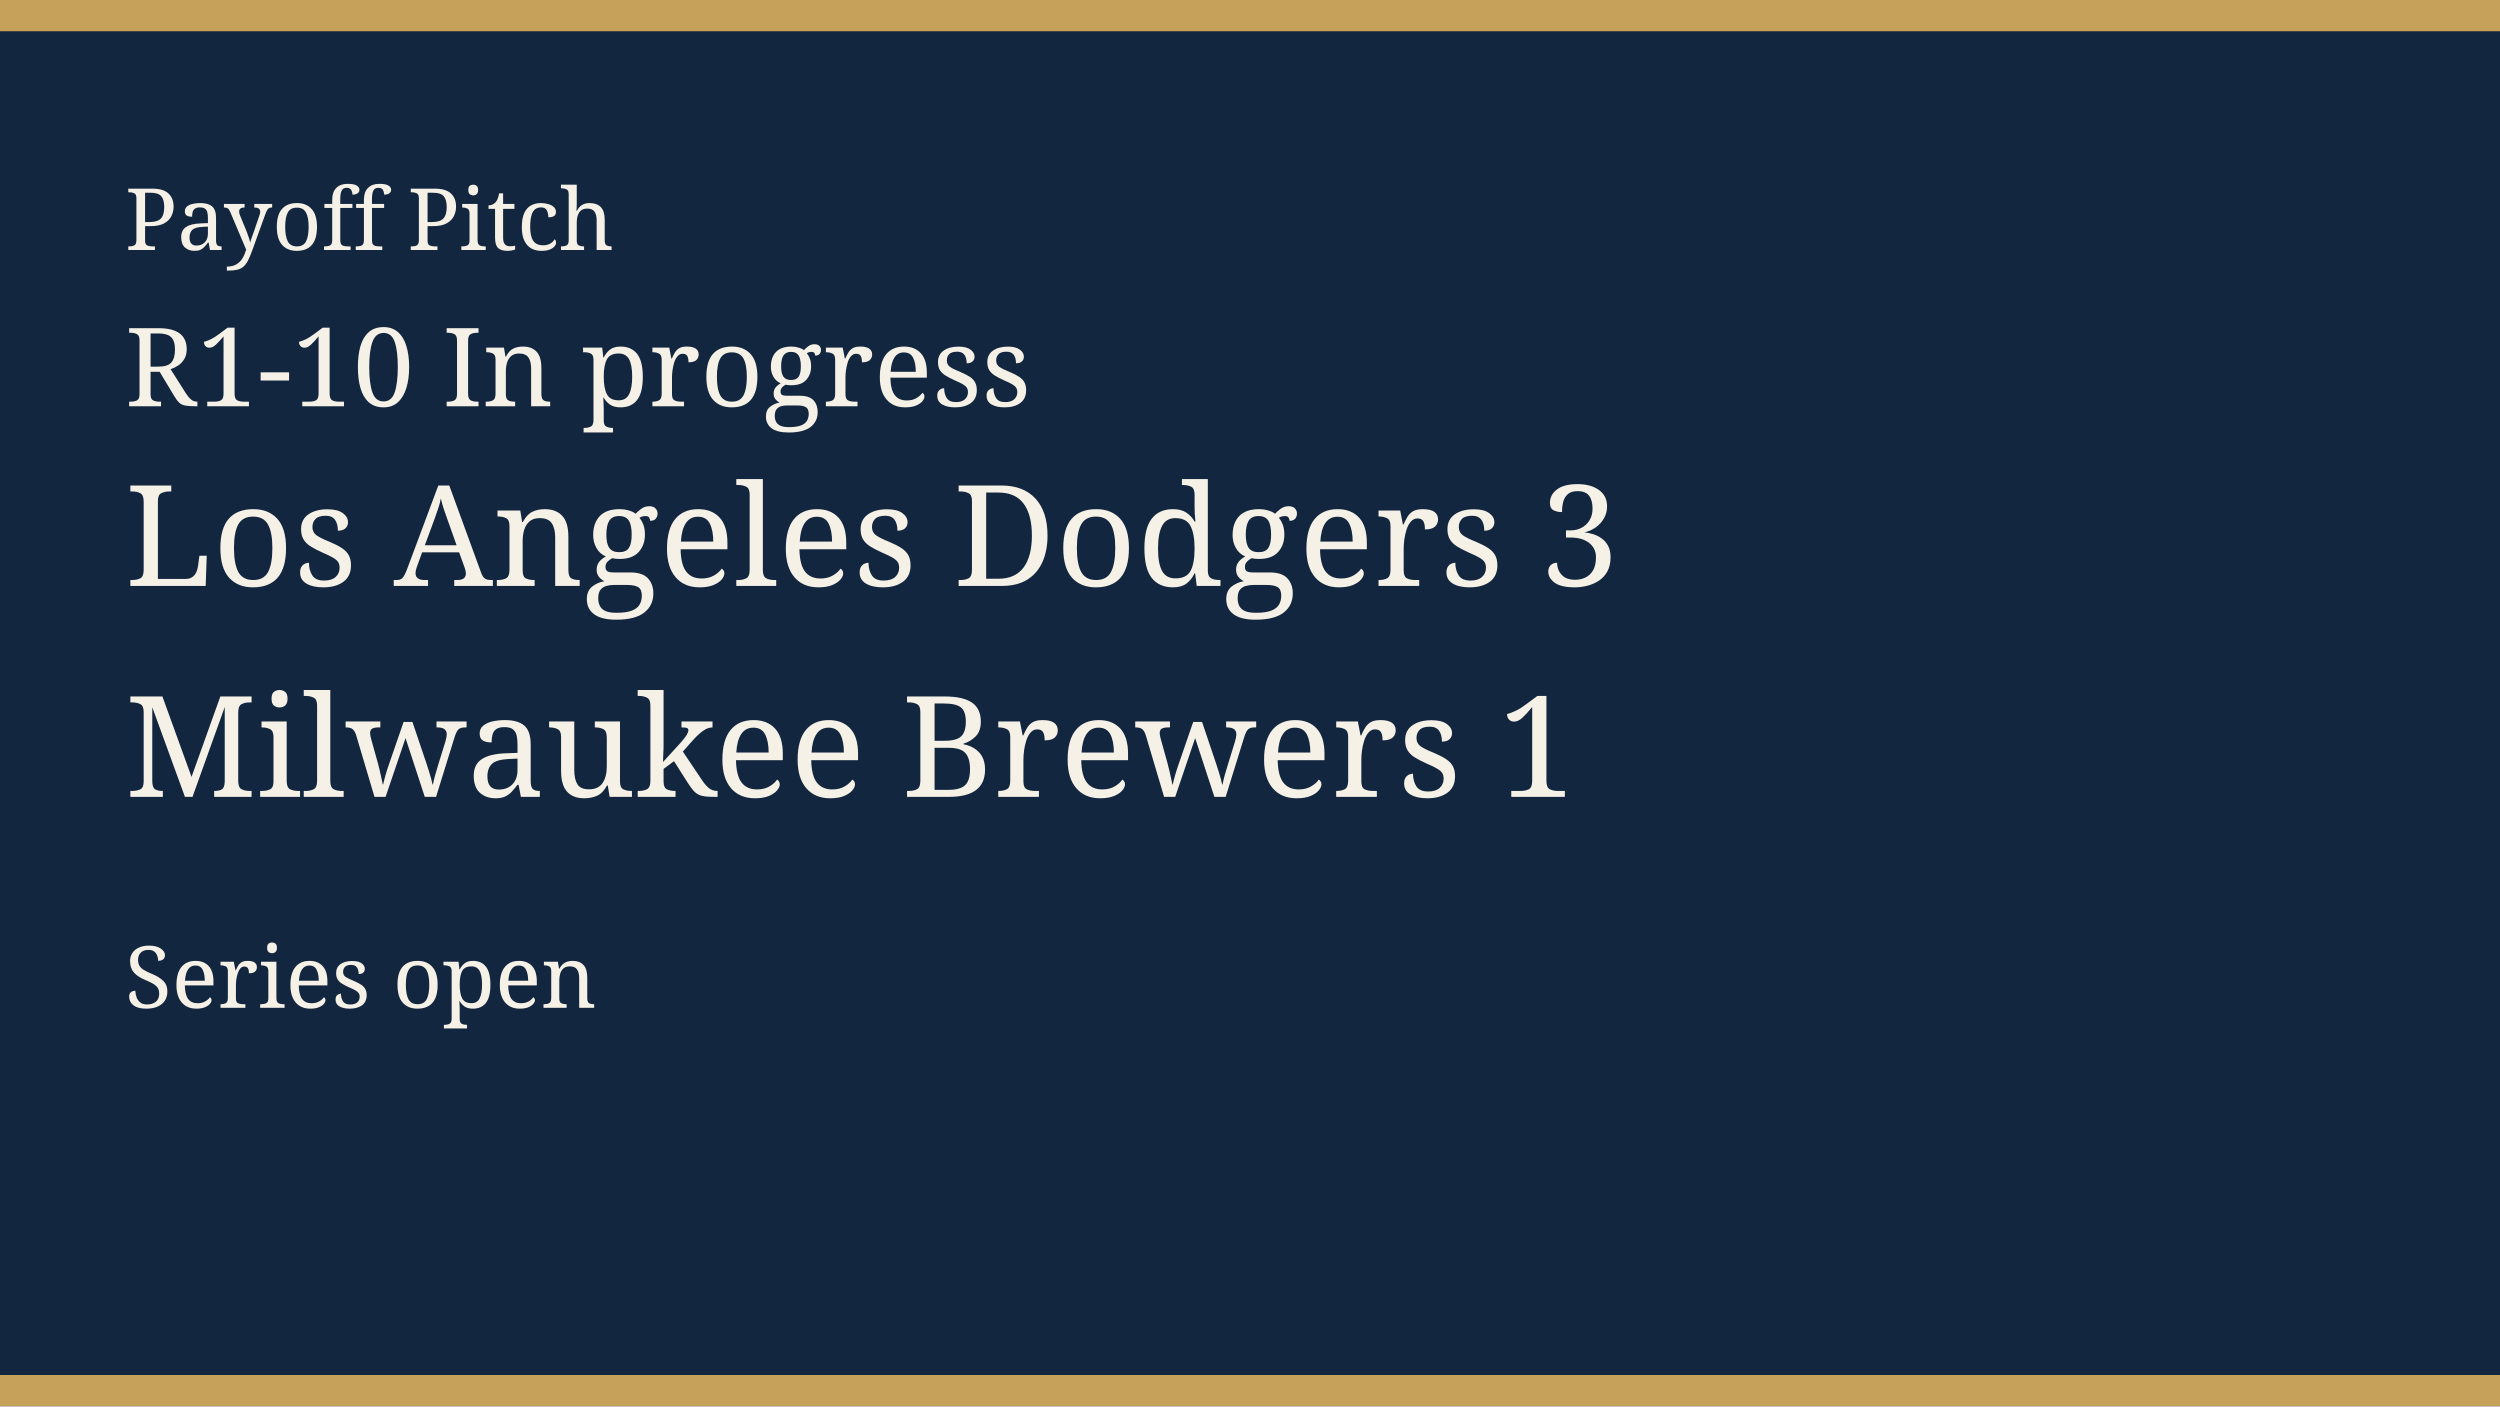
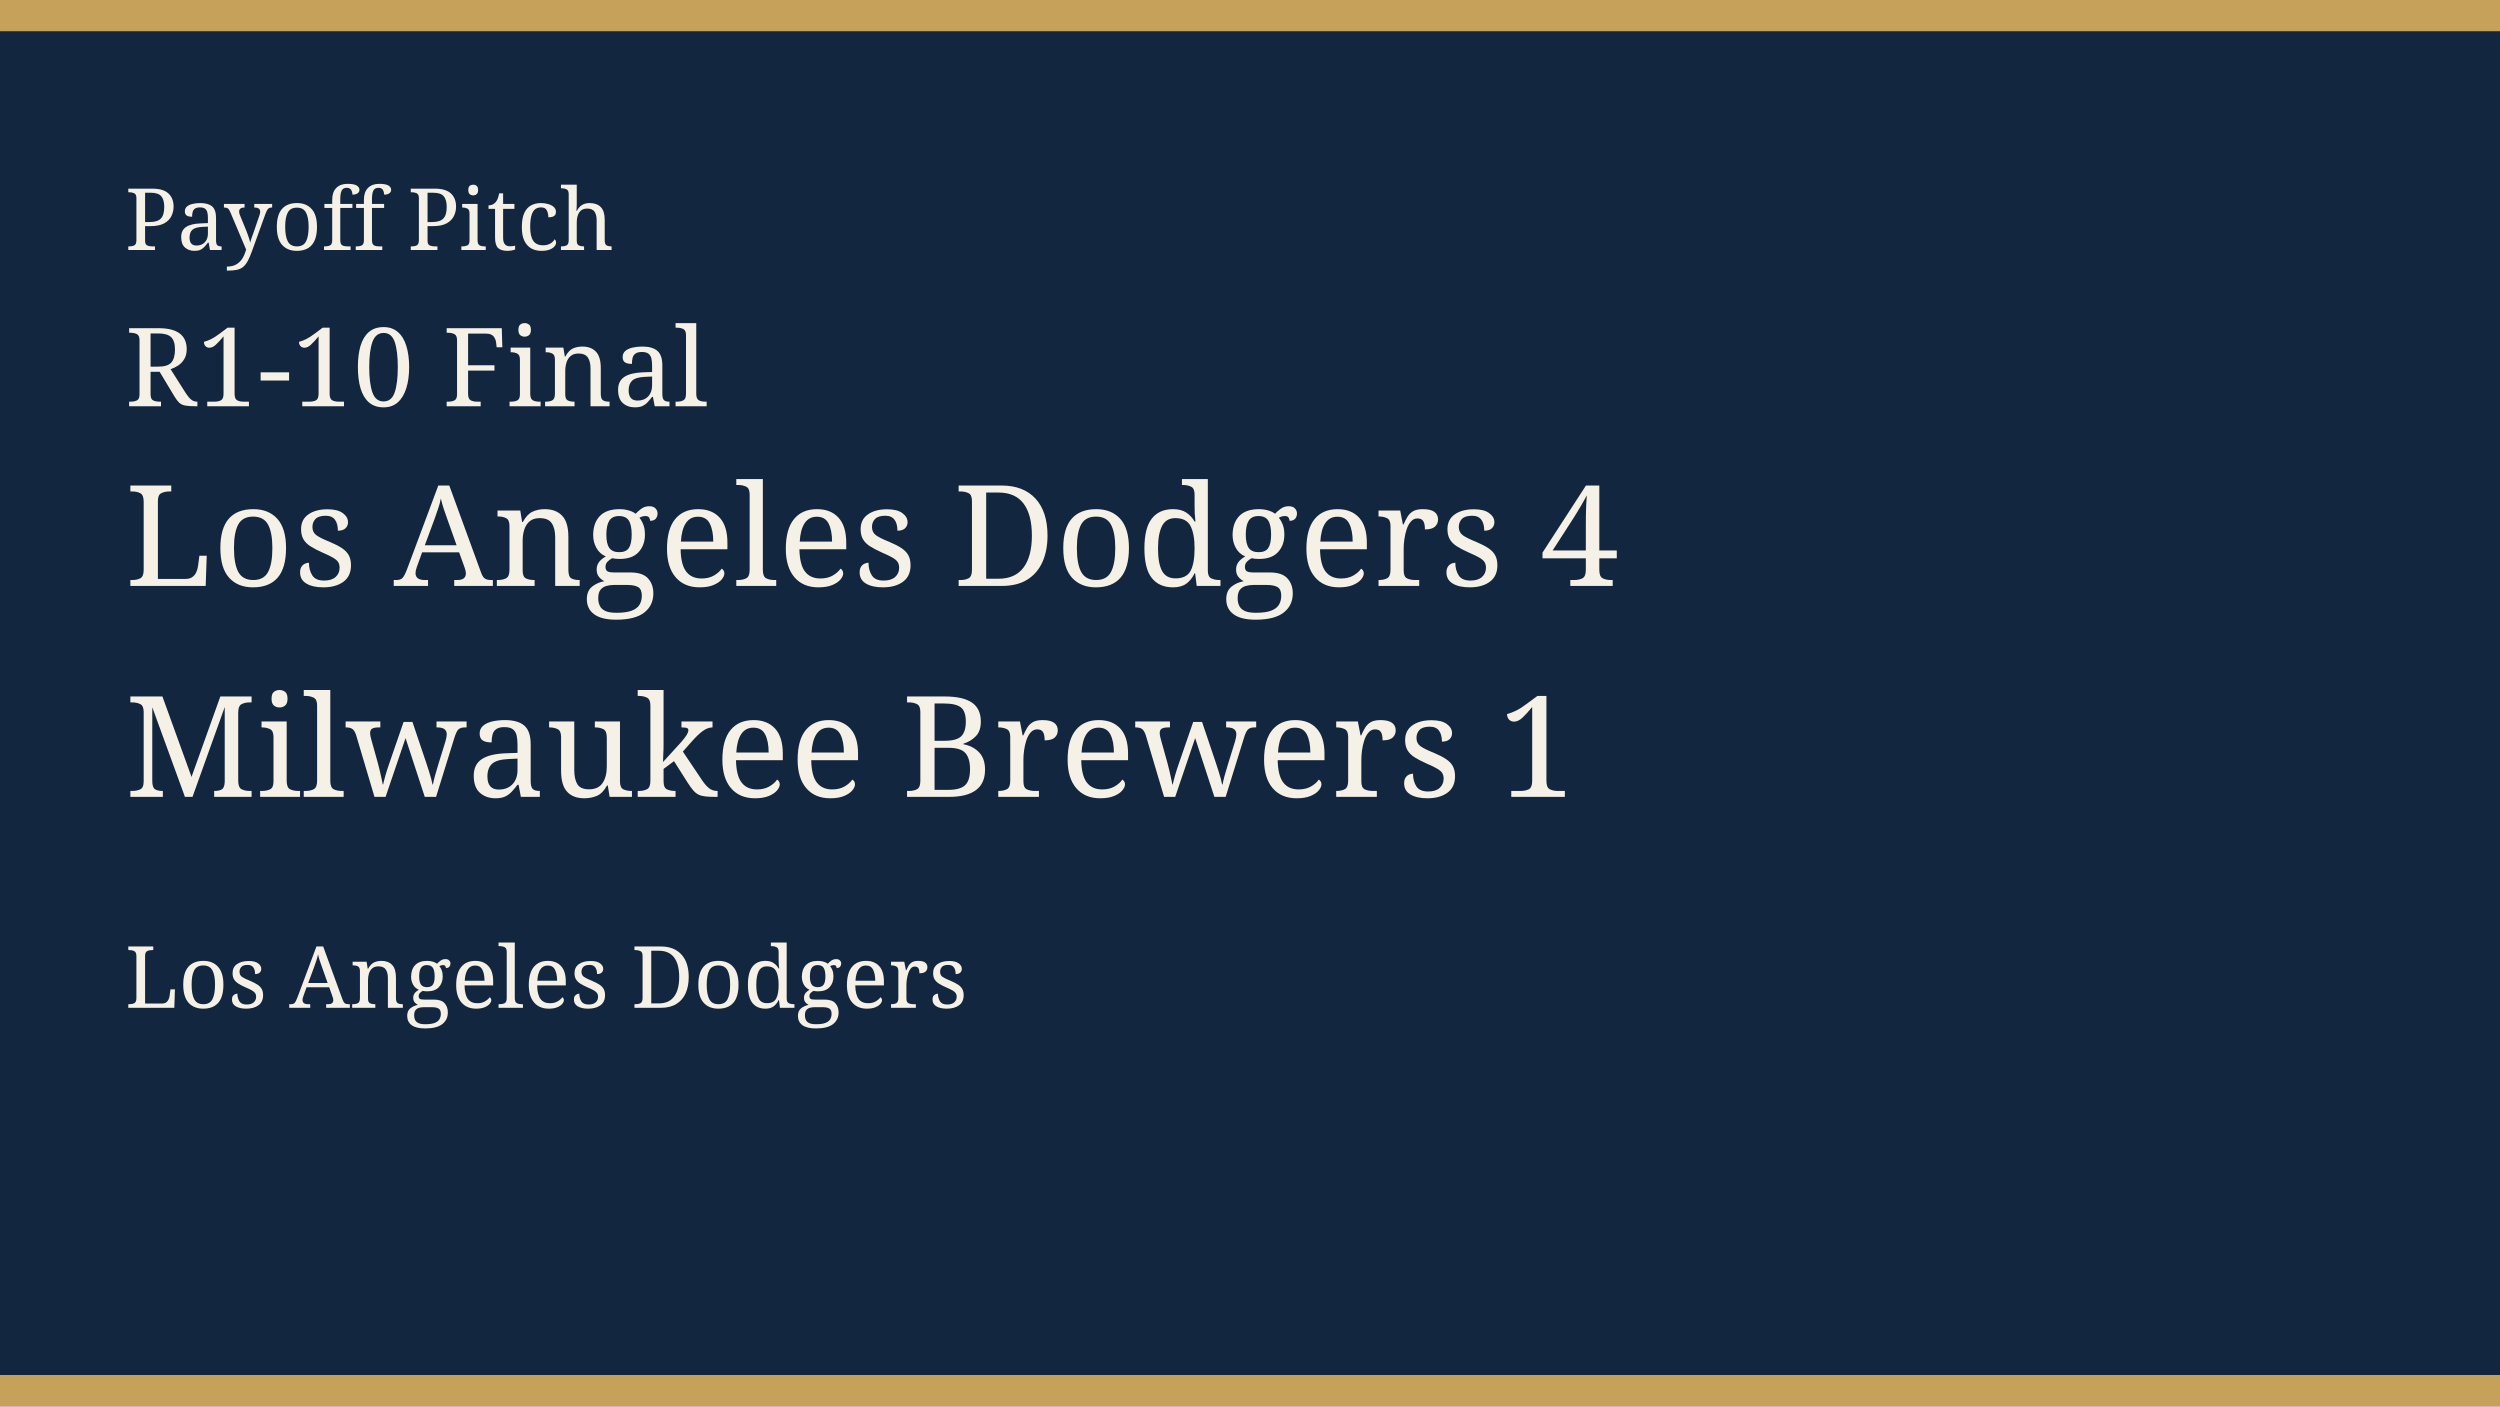
<svg xmlns="http://www.w3.org/2000/svg" width="640" height="360" viewBox="0 0 640 360" role="img">
  <rect width="640" height="360" fill="#12263f" />
  <rect width="640" height="8" fill="#c6a15a" />
  <rect y="352" width="640" height="8" fill="#c6a15a" />
  <text x="32" y="64" fill="#f6f1e6" font-family="Georgia, serif" font-size="22">Payoff Pitch</text>
-   <text x="32" y="104" fill="#f6f1e6" font-family="Georgia, serif" font-size="28">R1-10 In progress</text>
-   <text x="32" y="150" fill="#f6f1e6" font-family="Georgia, serif" font-size="36">Los Angeles Dodgers 3</text>
+   <text x="32" y="104" fill="#f6f1e6" font-family="Georgia, serif" font-size="28">R1-10 Final</text>
+   <text x="32" y="150" fill="#f6f1e6" font-family="Georgia, serif" font-size="36">Los Angeles Dodgers 4</text>
  <text x="32" y="204" fill="#f6f1e6" font-family="Georgia, serif" font-size="36">Milwaukee Brewers 1</text>
-   <text x="32" y="258" fill="#f6f1e6" font-family="Georgia, serif" font-size="22">Series open</text>
+   <text x="32" y="258" fill="#f6f1e6" font-family="Georgia, serif" font-size="22">Los Angeles Dodgers</text>
</svg>
